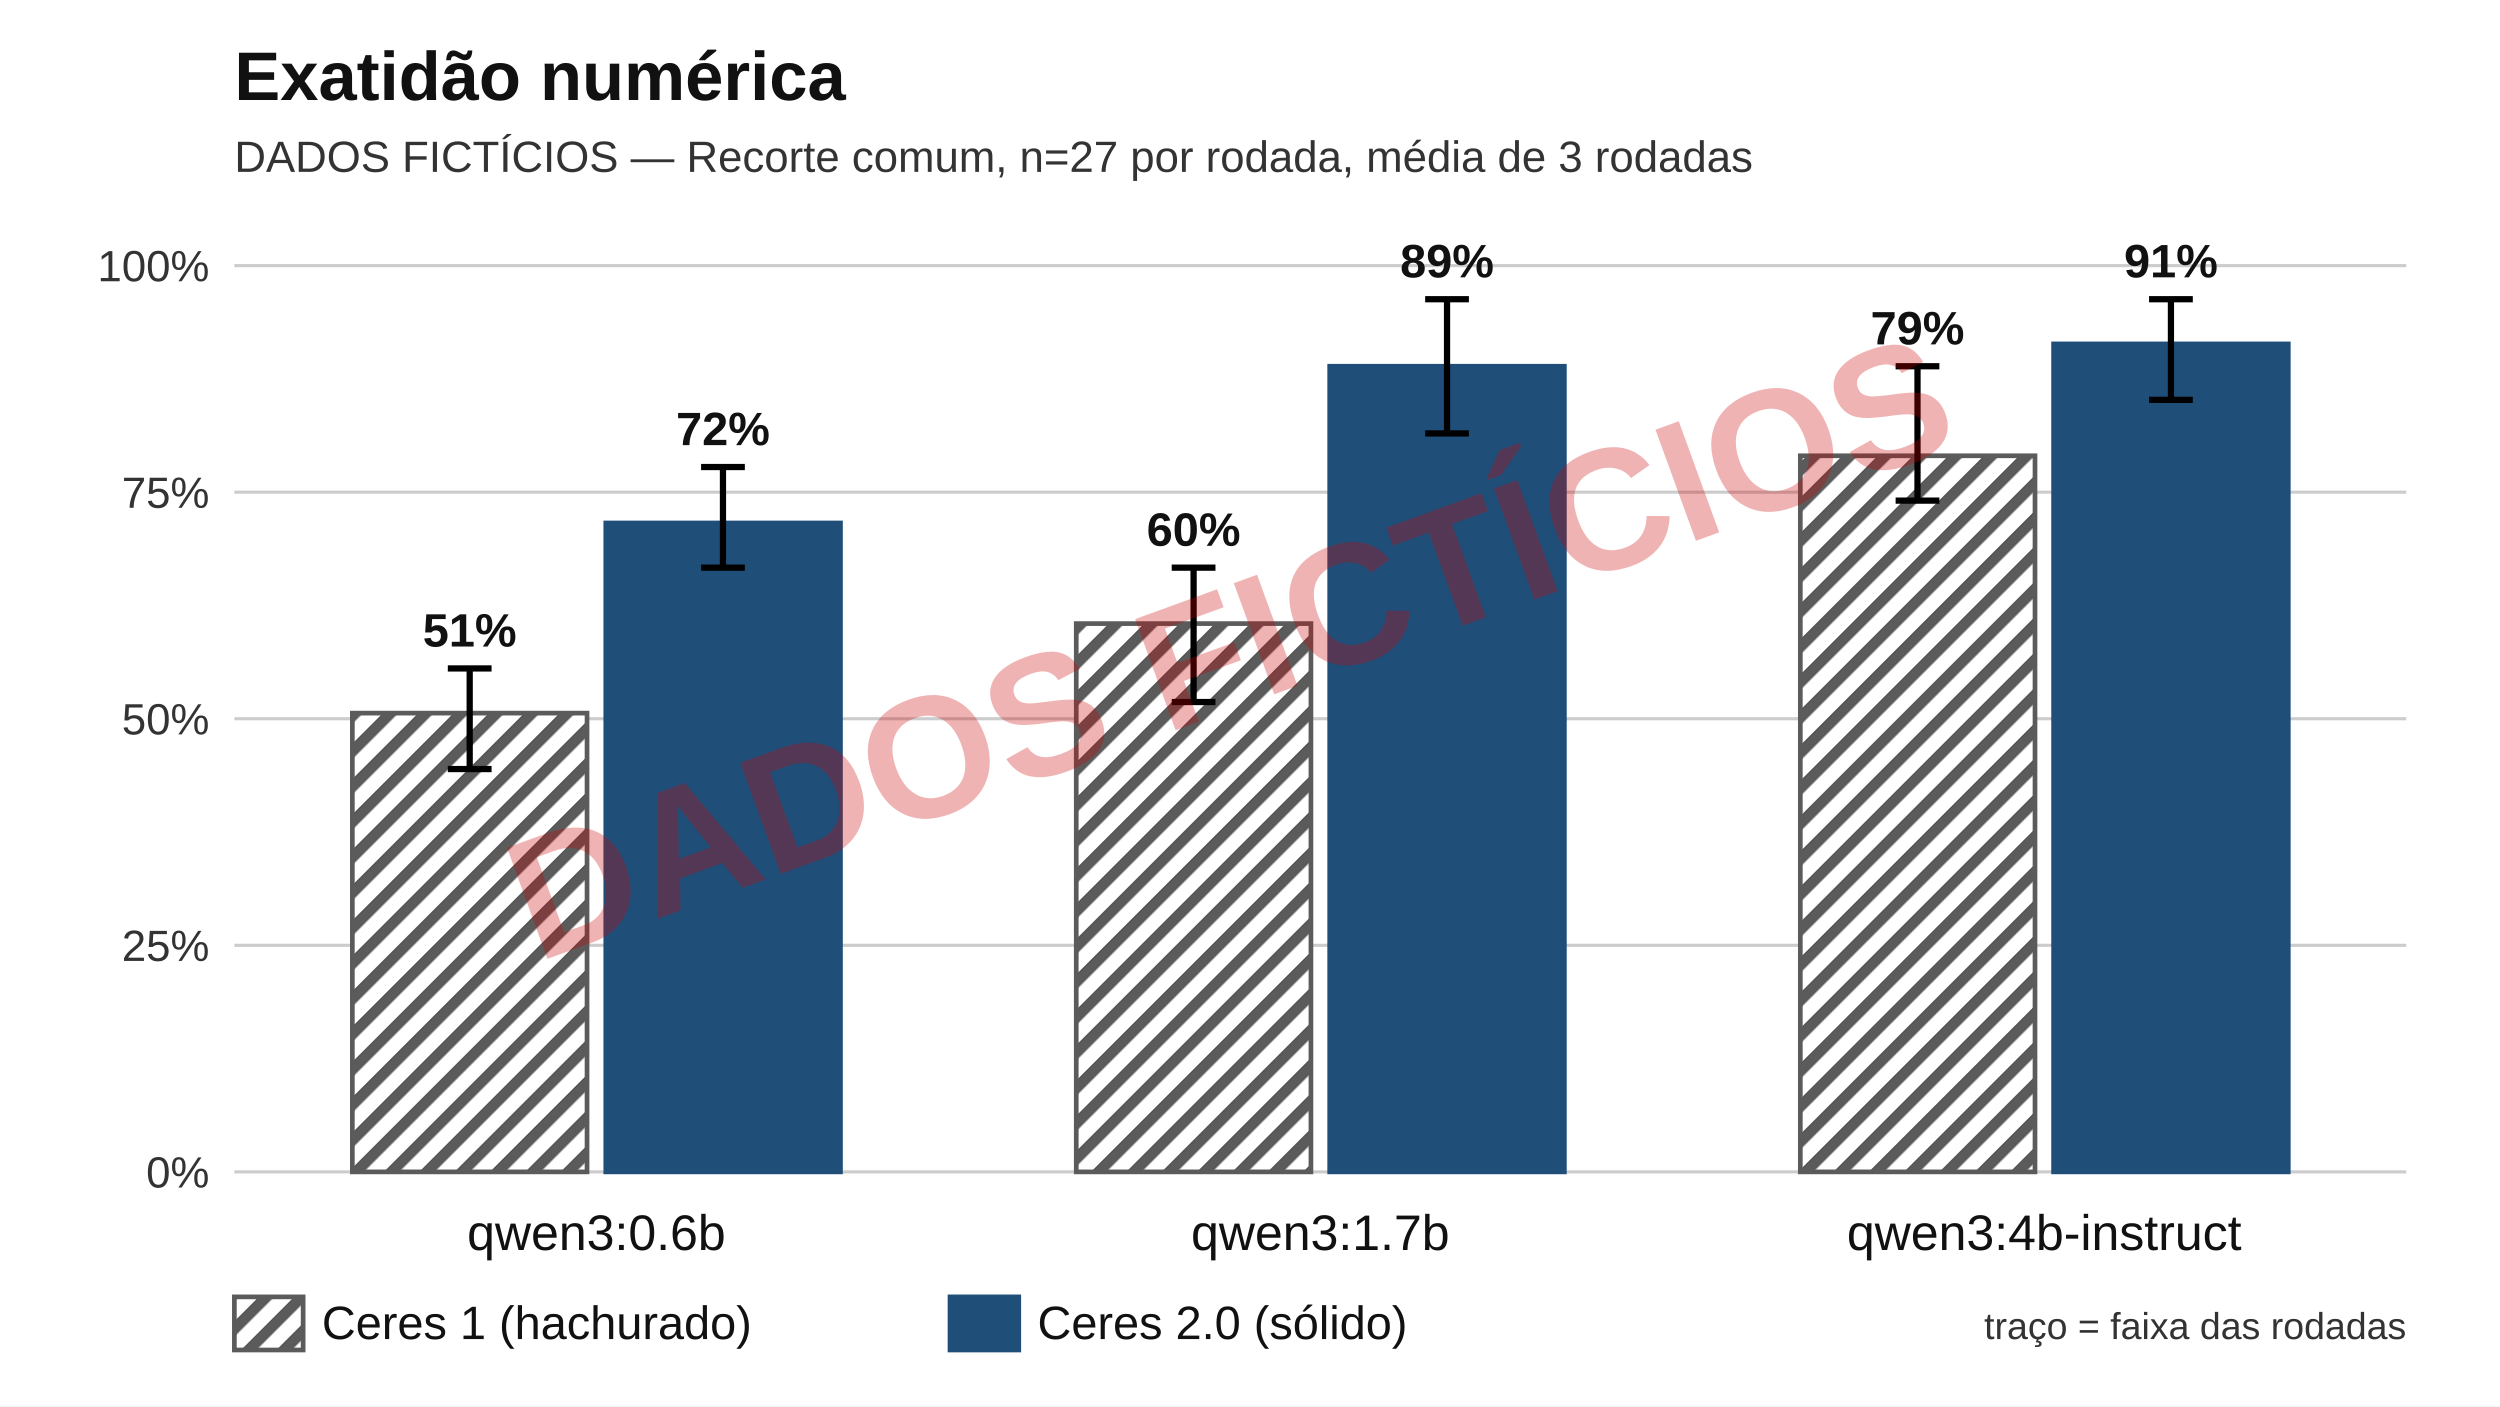
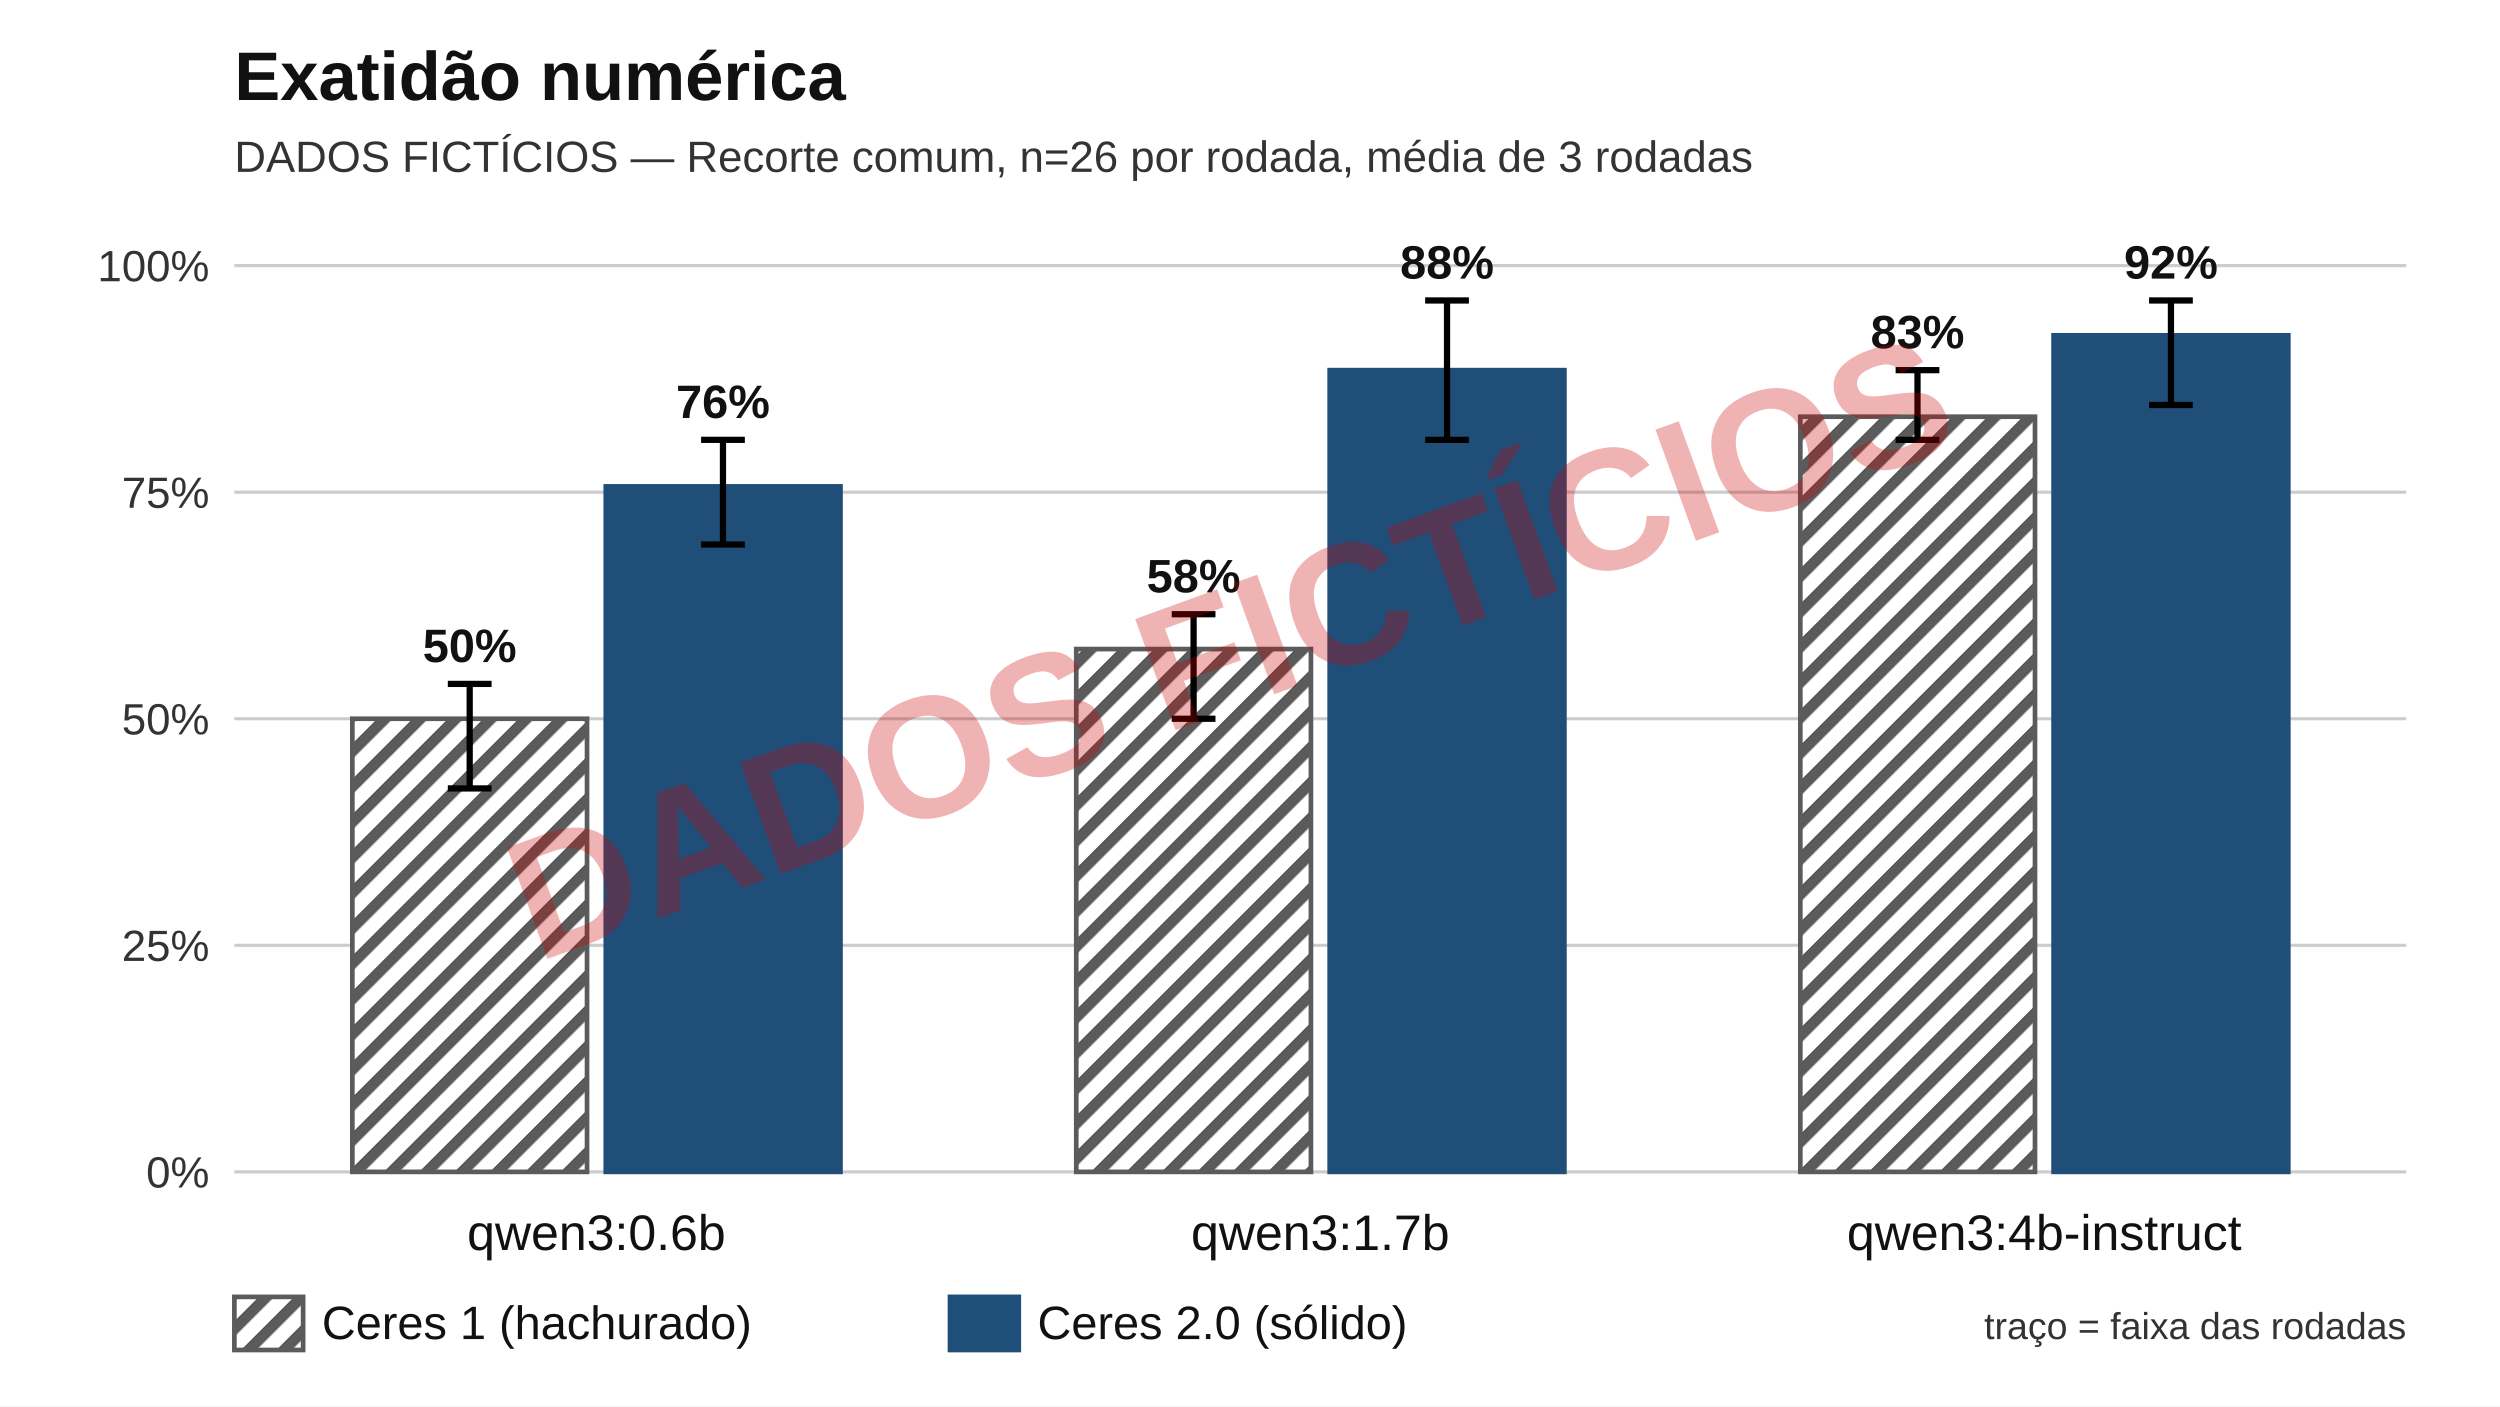
<svg xmlns="http://www.w3.org/2000/svg" viewBox="0 0 1600 900" width="1600" height="900" font-family="Arial, Helvetica, sans-serif" role="img" aria-label="Exatidão numérica">
  <defs>
    <pattern id="hachura-diagonal" width="16" height="16" patternUnits="userSpaceOnUse" patternTransform="rotate(45)">
      <rect width="16" height="16" fill="#ffffff" />
      <rect width="7" height="16" fill="#5b5b5b" />
    </pattern>
    <pattern id="hachura-pontos" width="14" height="14" patternUnits="userSpaceOnUse">
      <rect width="14" height="14" fill="#ffffff" />
      <circle cx="7" cy="7" r="4" fill="#7a4b00" />
    </pattern>
  </defs>
  <rect width="1600" height="900" fill="#ffffff" />
  <text x="150" y="64" font-size="44" font-weight="bold" fill="#111111">Exatidão numérica</text>
-   <text x="150" y="110" font-size="28" fill="#333333">DADOS FICTÍCIOS — Recorte comum, n=27 por rodada, média de 3 rodadas</text>
+   <text x="150" y="110" font-size="28" fill="#333333">DADOS FICTÍCIOS — Recorte comum, n=26 por rodada, média de 3 rodadas</text>
  <line x1="150" y1="750.0" x2="1540" y2="750.0" stroke="#cccccc" stroke-width="2" />
  <text x="134" y="760.0" font-size="28" text-anchor="end" fill="#333333">0%</text>
  <line x1="150" y1="605.0" x2="1540" y2="605.0" stroke="#cccccc" stroke-width="2" />
  <text x="134" y="615.0" font-size="28" text-anchor="end" fill="#333333">25%</text>
  <line x1="150" y1="460.0" x2="1540" y2="460.0" stroke="#cccccc" stroke-width="2" />
  <text x="134" y="470.0" font-size="28" text-anchor="end" fill="#333333">50%</text>
  <line x1="150" y1="315.0" x2="1540" y2="315.0" stroke="#cccccc" stroke-width="2" />
  <text x="134" y="325.0" font-size="28" text-anchor="end" fill="#333333">75%</text>
  <line x1="150" y1="170.0" x2="1540" y2="170.0" stroke="#cccccc" stroke-width="2" />
  <text x="134" y="180.0" font-size="28" text-anchor="end" fill="#333333">100%</text>
  <text x="381.7" y="800" font-size="32" text-anchor="middle" fill="#111111">qwen3:0.6b</text>
-   <rect x="225.5" y="456.4" width="150.2" height="293.6" fill="url(#hachura-diagonal)" stroke="#5b5b5b" stroke-width="3" />
-   <line x1="300.6" y1="492.2" x2="300.6" y2="427.8" stroke="#000000" stroke-width="4" />
-   <line x1="286.6" y1="492.2" x2="314.6" y2="492.2" stroke="#000000" stroke-width="4" />
-   <line x1="286.6" y1="427.8" x2="314.6" y2="427.8" stroke="#000000" stroke-width="4" />
-   <text x="300.6" y="413.8" font-size="30" font-weight="bold" text-anchor="middle" fill="#111111">51%</text>
-   <rect x="387.7" y="334.7" width="150.2" height="415.3" fill="#1f4e79" stroke="#1f4e79" stroke-width="3" />
-   <line x1="462.7" y1="363.3" x2="462.7" y2="298.9" stroke="#000000" stroke-width="4" />
-   <line x1="448.7" y1="363.3" x2="476.7" y2="363.3" stroke="#000000" stroke-width="4" />
-   <line x1="448.7" y1="298.9" x2="476.7" y2="298.9" stroke="#000000" stroke-width="4" />
-   <text x="462.7" y="284.9" font-size="30" font-weight="bold" text-anchor="middle" fill="#111111">72%</text>
+   <rect x="225.5" y="460.0" width="150.2" height="290.0" fill="url(#hachura-diagonal)" stroke="#5b5b5b" stroke-width="3" />
+   <line x1="300.6" y1="504.6" x2="300.6" y2="437.7" stroke="#000000" stroke-width="4" />
+   <line x1="286.6" y1="504.6" x2="314.6" y2="504.6" stroke="#000000" stroke-width="4" />
+   <line x1="286.6" y1="437.7" x2="314.6" y2="437.7" stroke="#000000" stroke-width="4" />
+   <text x="300.6" y="423.7" font-size="30" font-weight="bold" text-anchor="middle" fill="#111111">50%</text>
+   <rect x="387.7" y="311.3" width="150.2" height="438.7" fill="#1f4e79" stroke="#1f4e79" stroke-width="3" />
+   <line x1="462.7" y1="348.5" x2="462.7" y2="281.5" stroke="#000000" stroke-width="4" />
+   <line x1="448.7" y1="348.5" x2="476.7" y2="348.5" stroke="#000000" stroke-width="4" />
+   <line x1="448.7" y1="281.5" x2="476.7" y2="281.5" stroke="#000000" stroke-width="4" />
+   <text x="462.7" y="267.5" font-size="30" font-weight="bold" text-anchor="middle" fill="#111111">76%</text>
  <text x="845.0" y="800" font-size="32" text-anchor="middle" fill="#111111">qwen3:1.7b</text>
-   <rect x="688.8" y="399.1" width="150.2" height="350.9" fill="url(#hachura-diagonal)" stroke="#5b5b5b" stroke-width="3" />
-   <line x1="763.9" y1="449.3" x2="763.9" y2="363.3" stroke="#000000" stroke-width="4" />
-   <line x1="749.9" y1="449.3" x2="777.9" y2="449.3" stroke="#000000" stroke-width="4" />
-   <line x1="749.9" y1="363.3" x2="777.9" y2="363.3" stroke="#000000" stroke-width="4" />
-   <text x="763.9" y="349.3" font-size="30" font-weight="bold" text-anchor="middle" fill="#111111">60%</text>
-   <rect x="851.0" y="234.4" width="150.2" height="515.6" fill="#1f4e79" stroke="#1f4e79" stroke-width="3" />
-   <line x1="926.1" y1="277.4" x2="926.1" y2="191.5" stroke="#000000" stroke-width="4" />
-   <line x1="912.1" y1="277.4" x2="940.1" y2="277.4" stroke="#000000" stroke-width="4" />
-   <line x1="912.1" y1="191.5" x2="940.1" y2="191.5" stroke="#000000" stroke-width="4" />
-   <text x="926.1" y="177.5" font-size="30" font-weight="bold" text-anchor="middle" fill="#111111">89%</text>
+   <rect x="688.8" y="415.4" width="150.2" height="334.6" fill="url(#hachura-diagonal)" stroke="#5b5b5b" stroke-width="3" />
+   <line x1="763.9" y1="460.0" x2="763.9" y2="393.1" stroke="#000000" stroke-width="4" />
+   <line x1="749.9" y1="460.0" x2="777.9" y2="460.0" stroke="#000000" stroke-width="4" />
+   <line x1="749.9" y1="393.1" x2="777.9" y2="393.1" stroke="#000000" stroke-width="4" />
+   <text x="763.9" y="379.1" font-size="30" font-weight="bold" text-anchor="middle" fill="#111111">58%</text>
+   <rect x="851.0" y="236.9" width="150.2" height="513.1" fill="#1f4e79" stroke="#1f4e79" stroke-width="3" />
+   <line x1="926.1" y1="281.5" x2="926.1" y2="192.3" stroke="#000000" stroke-width="4" />
+   <line x1="912.1" y1="281.5" x2="940.1" y2="281.5" stroke="#000000" stroke-width="4" />
+   <line x1="912.1" y1="192.3" x2="940.1" y2="192.3" stroke="#000000" stroke-width="4" />
+   <text x="926.1" y="178.3" font-size="30" font-weight="bold" text-anchor="middle" fill="#111111">88%</text>
  <text x="1308.3" y="800" font-size="32" text-anchor="middle" fill="#111111">qwen3:4b-instruct</text>
-   <rect x="1152.2" y="291.7" width="150.2" height="458.3" fill="url(#hachura-diagonal)" stroke="#5b5b5b" stroke-width="3" />
-   <line x1="1227.2" y1="320.4" x2="1227.2" y2="234.4" stroke="#000000" stroke-width="4" />
-   <line x1="1213.2" y1="320.4" x2="1241.2" y2="320.4" stroke="#000000" stroke-width="4" />
-   <line x1="1213.2" y1="234.4" x2="1241.2" y2="234.4" stroke="#000000" stroke-width="4" />
-   <text x="1227.2" y="220.4" font-size="30" font-weight="bold" text-anchor="middle" fill="#111111">79%</text>
-   <rect x="1314.3" y="220.1" width="150.2" height="529.9" fill="#1f4e79" stroke="#1f4e79" stroke-width="3" />
-   <line x1="1389.4" y1="255.9" x2="1389.4" y2="191.5" stroke="#000000" stroke-width="4" />
-   <line x1="1375.4" y1="255.9" x2="1403.4" y2="255.9" stroke="#000000" stroke-width="4" />
-   <line x1="1375.4" y1="191.5" x2="1403.4" y2="191.5" stroke="#000000" stroke-width="4" />
-   <text x="1389.4" y="177.5" font-size="30" font-weight="bold" text-anchor="middle" fill="#111111">91%</text>
+   <rect x="1152.2" y="266.7" width="150.2" height="483.3" fill="url(#hachura-diagonal)" stroke="#5b5b5b" stroke-width="3" />
+   <line x1="1227.2" y1="281.5" x2="1227.2" y2="236.9" stroke="#000000" stroke-width="4" />
+   <line x1="1213.2" y1="281.5" x2="1241.2" y2="281.5" stroke="#000000" stroke-width="4" />
+   <line x1="1213.2" y1="236.9" x2="1241.2" y2="236.9" stroke="#000000" stroke-width="4" />
+   <text x="1227.2" y="222.9" font-size="30" font-weight="bold" text-anchor="middle" fill="#111111">83%</text>
+   <rect x="1314.3" y="214.6" width="150.2" height="535.4" fill="#1f4e79" stroke="#1f4e79" stroke-width="3" />
+   <line x1="1389.4" y1="259.2" x2="1389.4" y2="192.3" stroke="#000000" stroke-width="4" />
+   <line x1="1375.4" y1="259.2" x2="1403.4" y2="259.2" stroke="#000000" stroke-width="4" />
+   <line x1="1375.4" y1="192.3" x2="1403.4" y2="192.3" stroke="#000000" stroke-width="4" />
+   <text x="1389.4" y="178.3" font-size="30" font-weight="bold" text-anchor="middle" fill="#111111">92%</text>
  <rect x="150" y="830" width="44" height="34" fill="url(#hachura-diagonal)" stroke="#5b5b5b" stroke-width="3" />
  <text x="206" y="857" font-size="30" fill="#111111">Ceres 1 (hachurado)</text>
  <rect x="608" y="830" width="44" height="34" fill="#1f4e79" stroke="#1f4e79" stroke-width="3" />
  <text x="664" y="857" font-size="30" fill="#111111">Ceres 2.0 (sólido)</text>
  <text x="1540" y="857" font-size="24" text-anchor="end" fill="#333333">traço = faixa das rodadas</text>
  <text x="800.0" y="450.0" font-size="110" font-weight="bold" fill="#cc0000" fill-opacity="0.30" text-anchor="middle" transform="rotate(-20 800.0 450.0)">DADOS FICTÍCIOS</text>
</svg>
